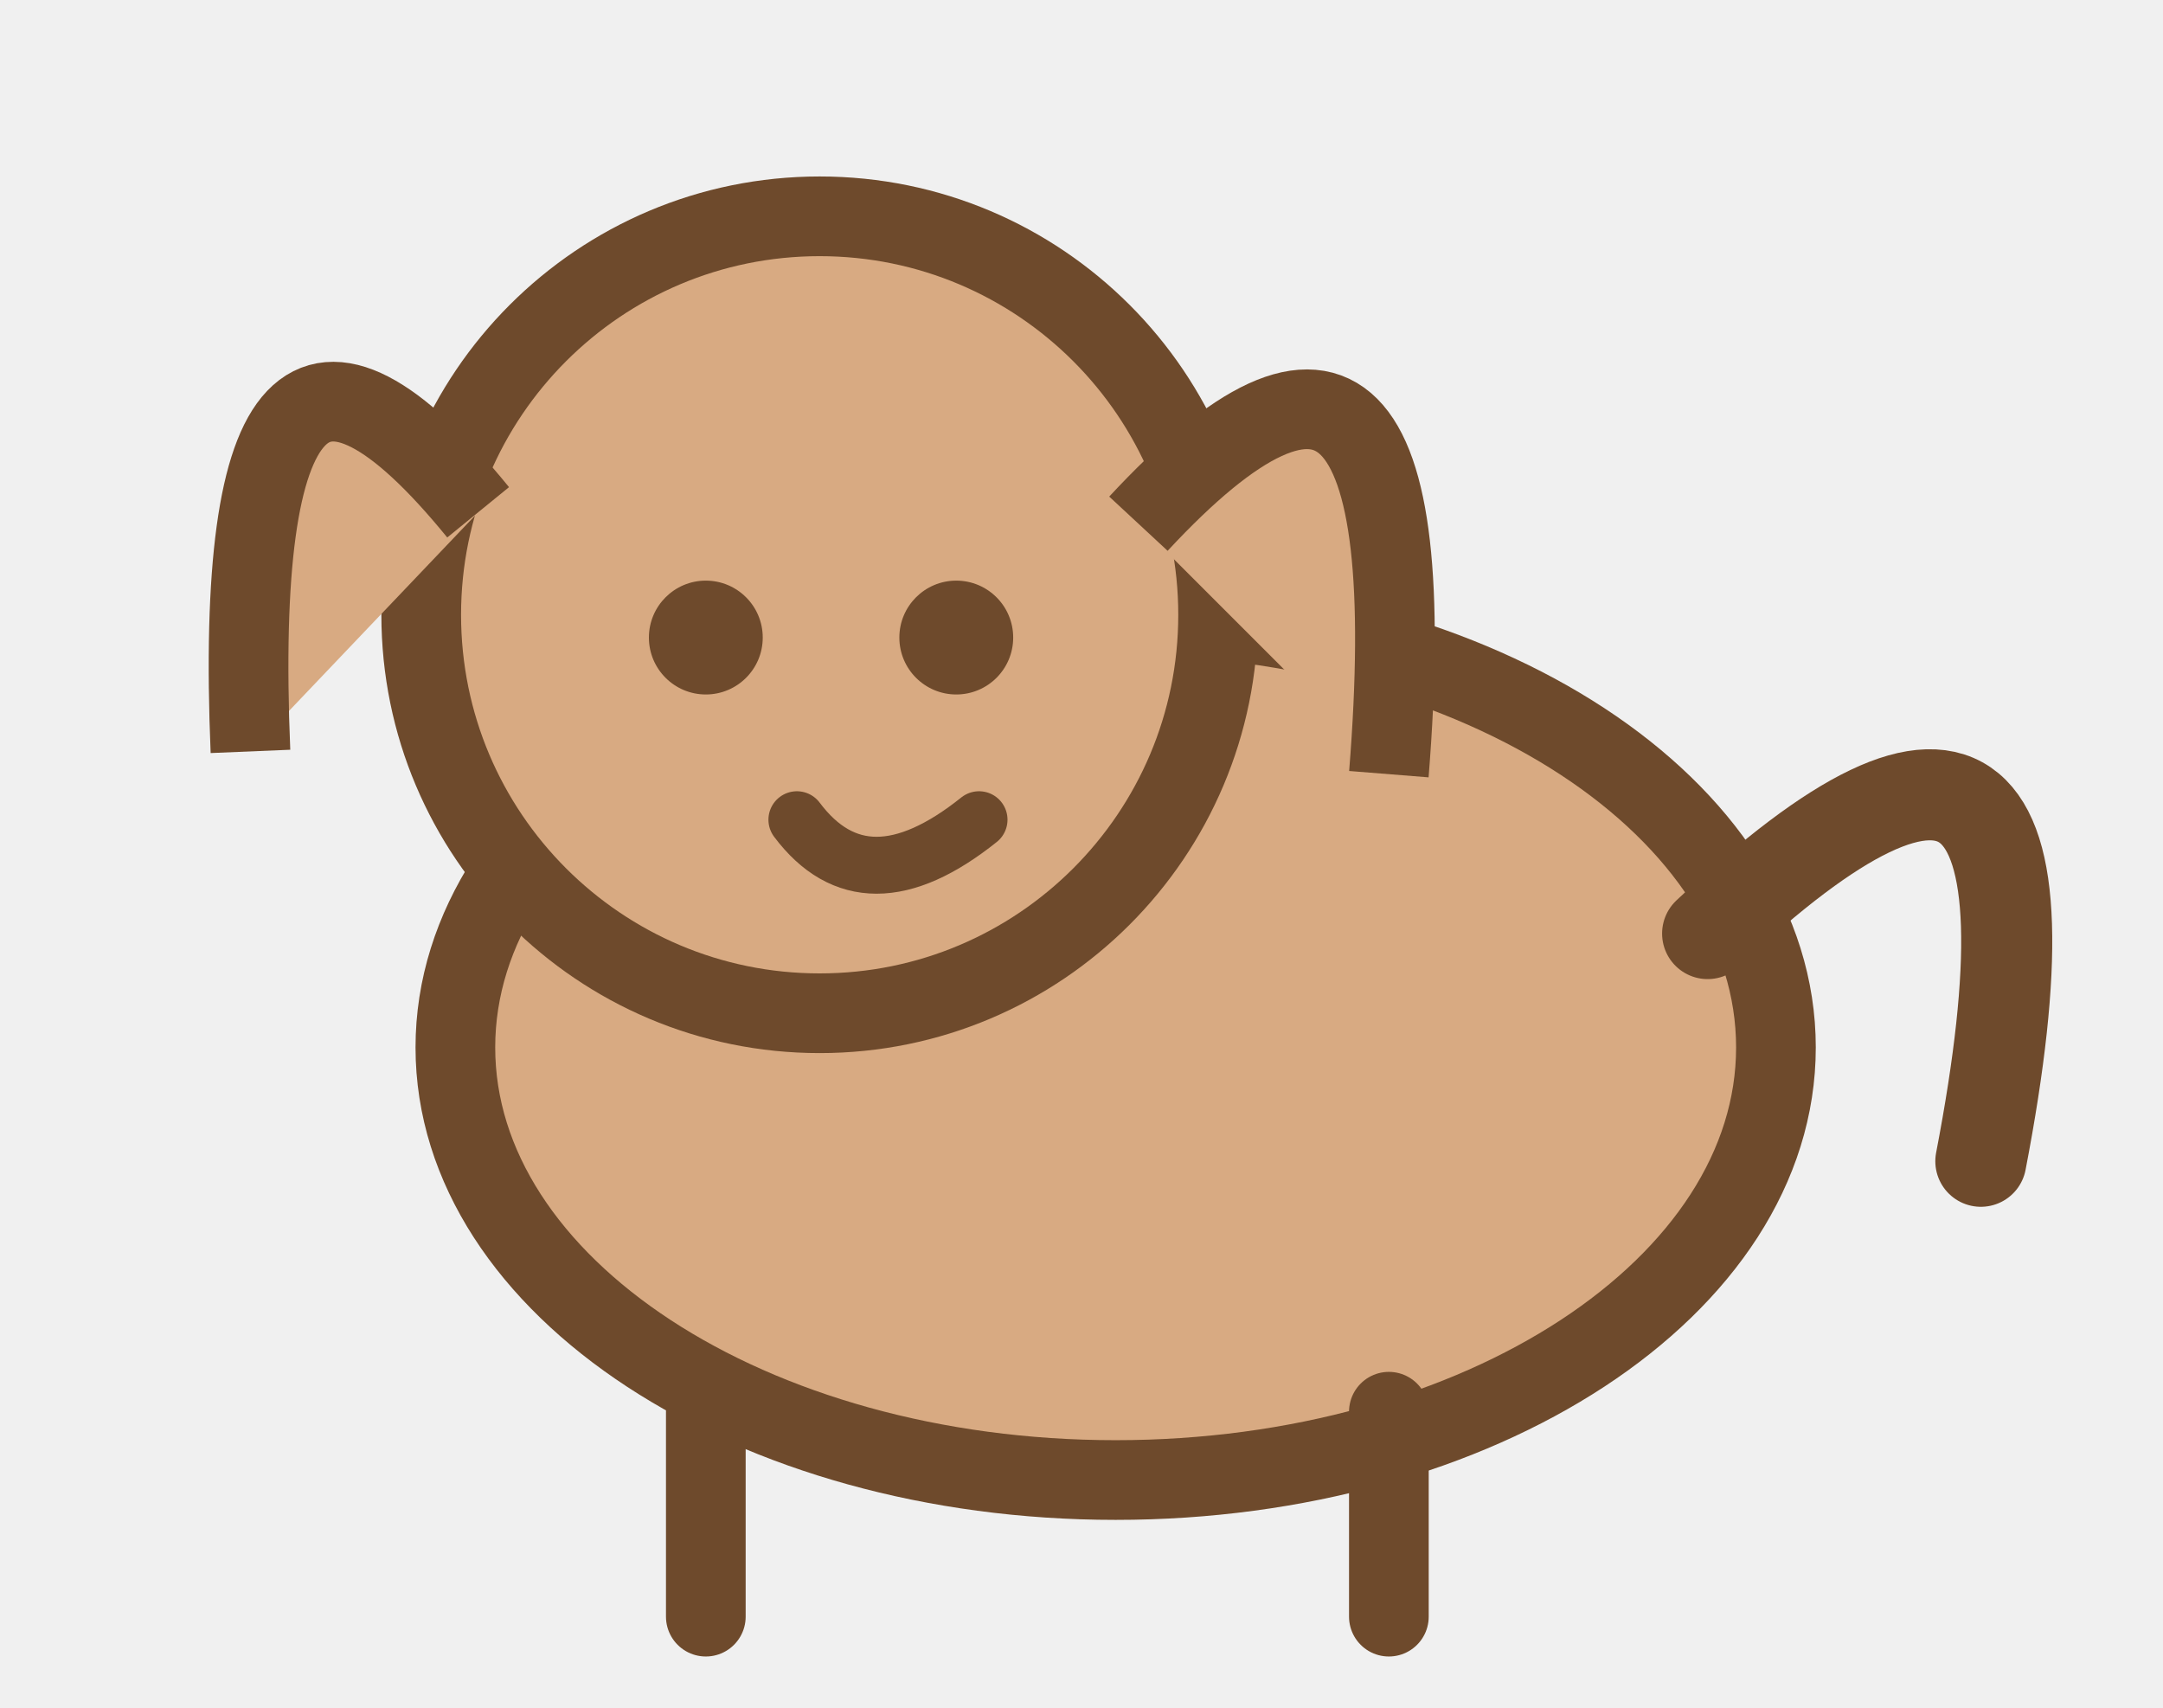
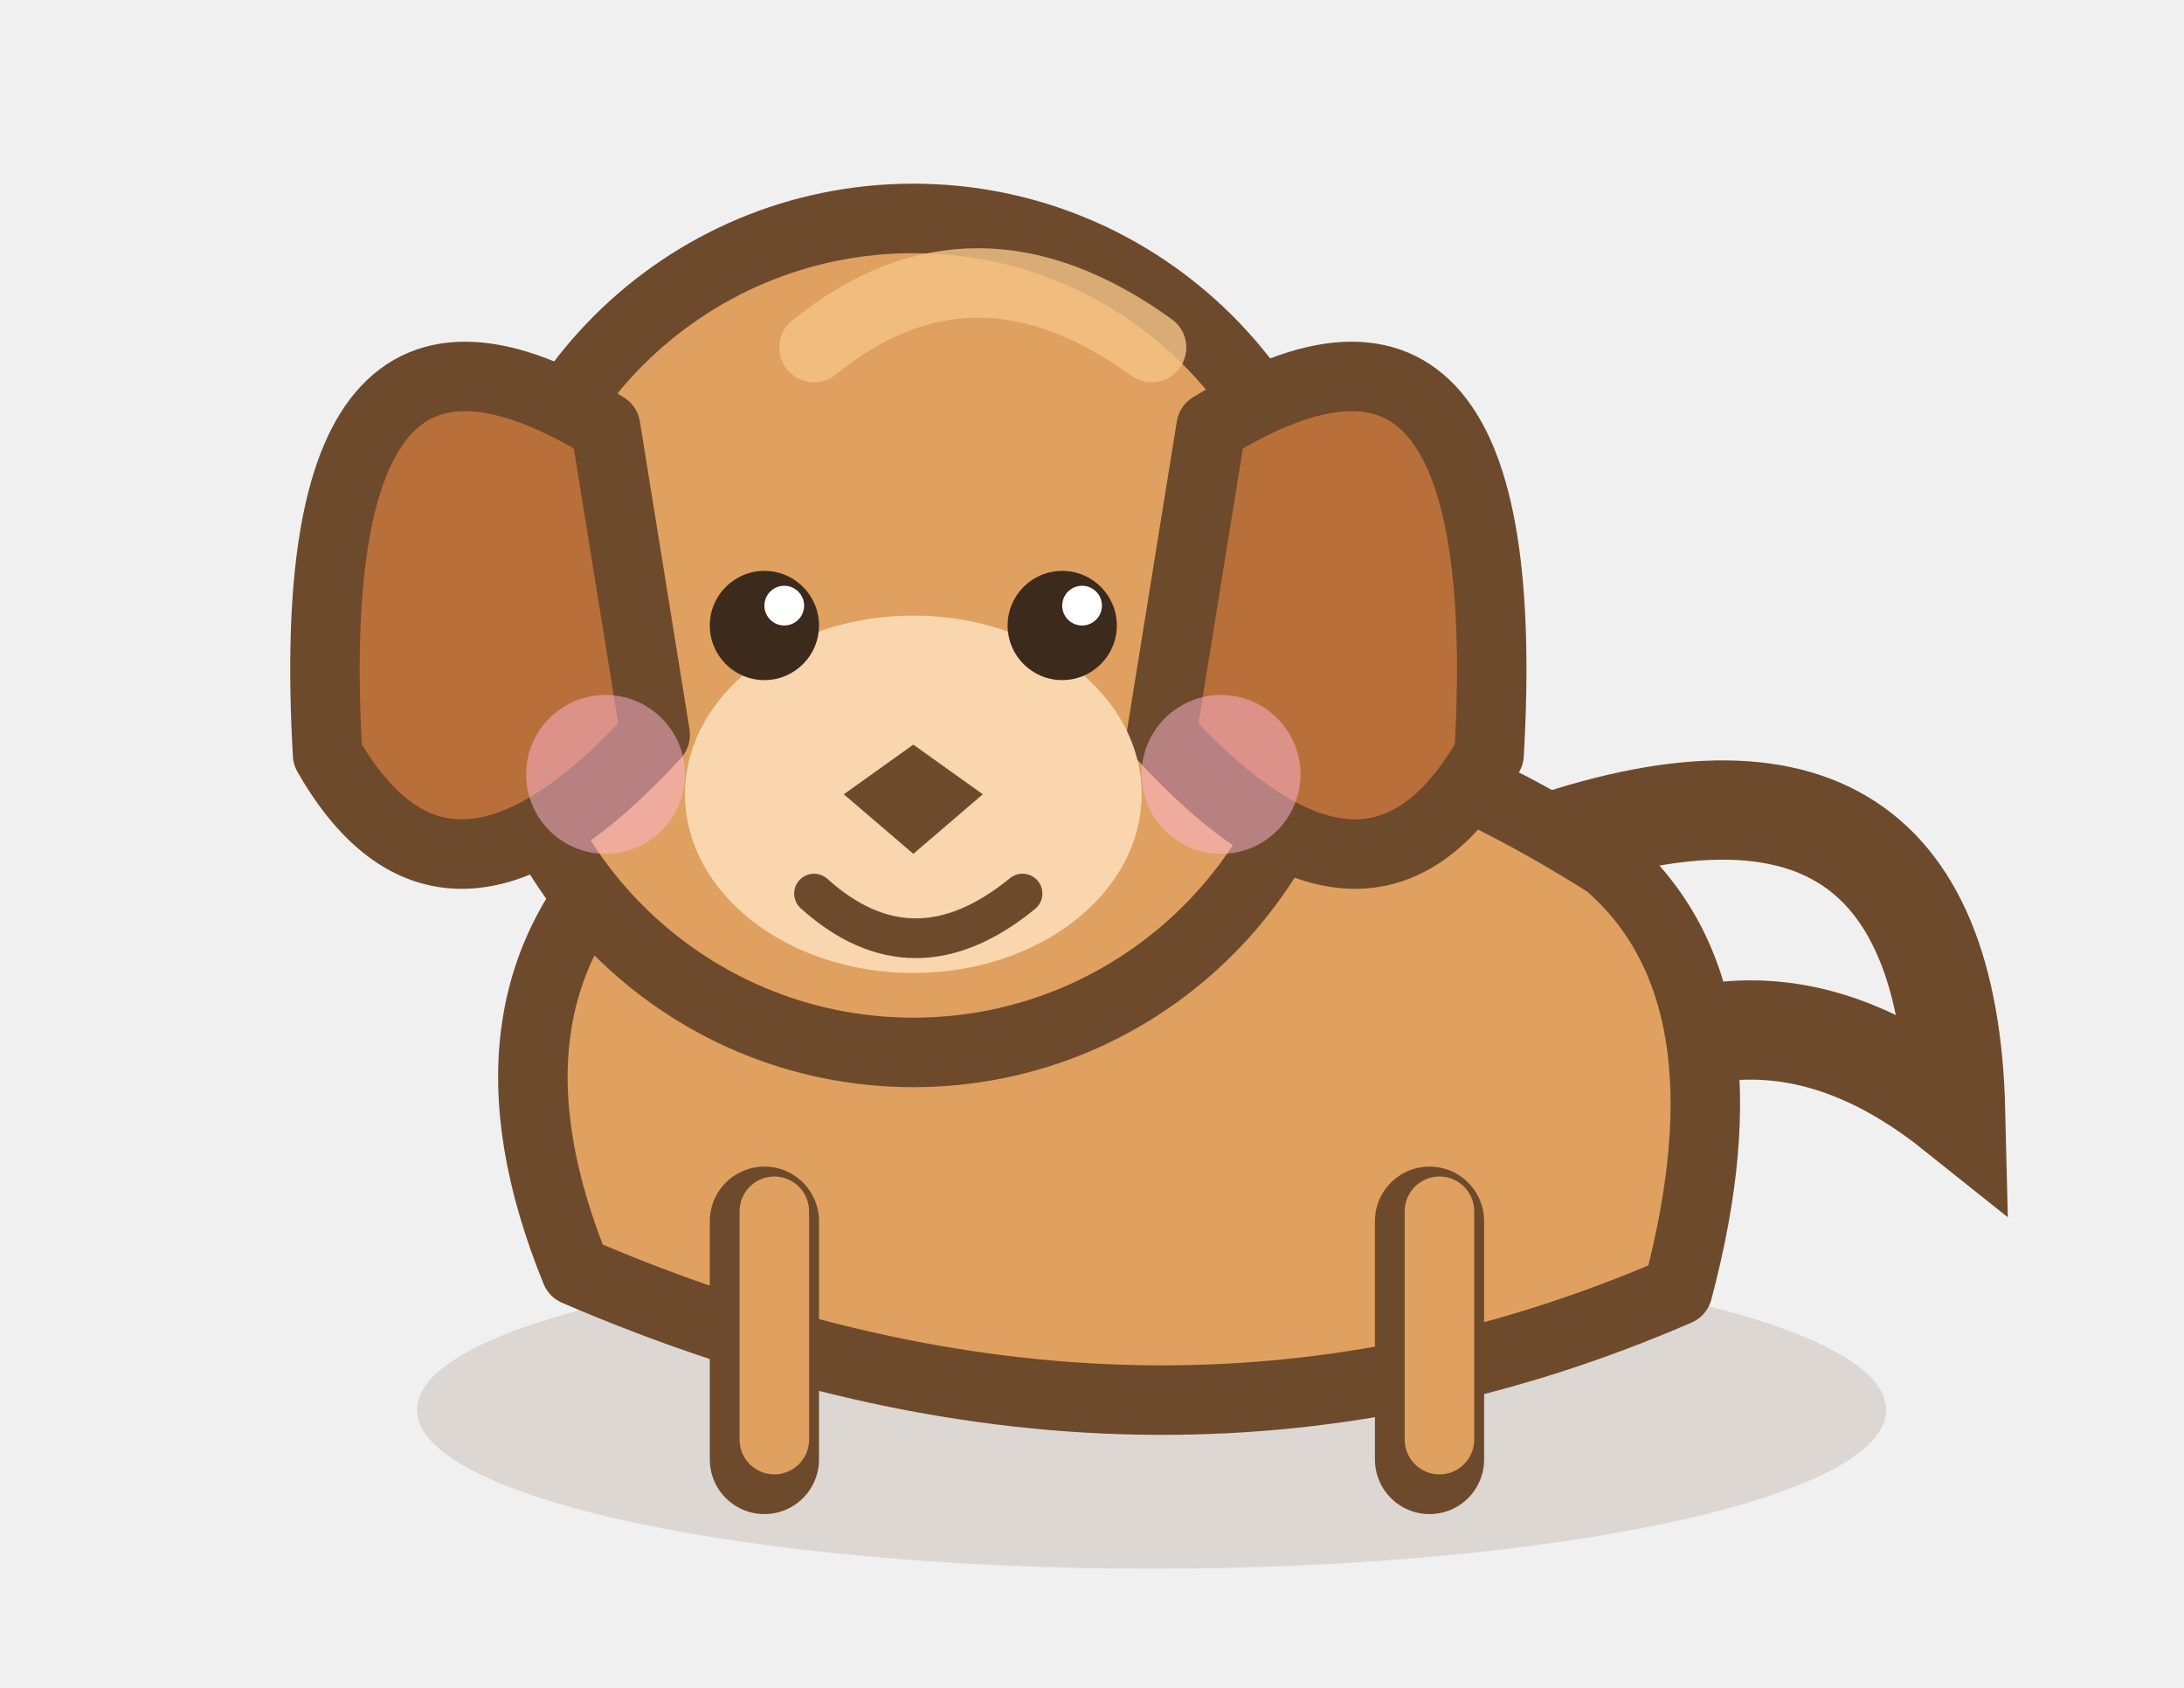
- <svg xmlns="http://www.w3.org/2000/svg" width="190" height="150" viewBox="0 0 190 150">
-   <ellipse cx="98" cy="92" rx="58" ry="38" fill="#D8AA82" stroke="#6E4A2C" stroke-width="7" />
-   <circle cx="72" cy="54" r="35" fill="#D8AA82" stroke="#6E4A2C" stroke-width="7" />
-   <path d="M42 45 Q20 18 22 66" fill="#D8AA82" stroke="#6E4A2C" stroke-width="7" />
-   <path d="M100 46 Q126 18 122 68" fill="#D8AA82" stroke="#6E4A2C" stroke-width="7" />
-   <circle cx="62" cy="56" r="5" fill="#6E4A2C" />
-   <circle cx="84" cy="56" r="5" fill="#6E4A2C" />
-   <path d="M70 72 Q76 80 86 72" fill="none" stroke="#6E4A2C" stroke-width="5" stroke-linecap="round" />
-   <path d="M150 82 Q184 50 174 102" fill="none" stroke="#6E4A2C" stroke-width="8" stroke-linecap="round" />
-   <path d="M62 124 V142 M122 124 V142" stroke="#6E4A2C" stroke-width="7" stroke-linecap="round" />
+ <svg xmlns="http://www.w3.org/2000/svg" width="220" height="170" viewBox="0 0 220 170">
+   <ellipse cx="116" cy="142" rx="74" ry="16" fill="#6E4A2C" opacity=".15" />
+   <path d="M153 86 Q196 70 197 112 Q177 96 157 111" fill="none" stroke="#6E4A2C" stroke-width="10" stroke-linecap="round" />
+   <path d="M64 85 Q110 54 162 87 Q177 100 169 130 Q116 153 58 128 Q47 101 64 85Z" fill="#DFA060" stroke="#6E4A2C" stroke-width="7" stroke-linejoin="round" />
+   <path d="M77 123 v24 M144 123 v24" stroke="#6E4A2C" stroke-width="11" stroke-linecap="round" />
+   <path d="M78 122 v23 M145 122 v23" stroke="#DFA060" stroke-width="7" stroke-linecap="round" />
+   <circle cx="92" cy="64" r="42" fill="#DFA060" stroke="#6E4A2C" stroke-width="7" />
+   <path d="M61 43 Q30 24 33 76 Q45 97 66 74Z" fill="#B96F3A" stroke="#6E4A2C" stroke-width="7" stroke-linejoin="round" />
+   <path d="M122 43 Q153 24 150 76 Q138 97 117 74Z" fill="#B96F3A" stroke="#6E4A2C" stroke-width="7" stroke-linejoin="round" />
+   <ellipse cx="92" cy="80" rx="23" ry="18" fill="#F9D6AD" />
+   <circle cx="77" cy="63" r="5.5" fill="#3C2A1C" />
+   <circle cx="107" cy="63" r="5.5" fill="#3C2A1C" />
+   <circle cx="79" cy="61" r="2" fill="#FFFFFF" />
+   <circle cx="109" cy="61" r="2" fill="#FFFFFF" />
+   <path d="M92 75 l7 5-7 6-7-6Z" fill="#6E4A2C" />
+   <path d="M82 90 Q92 99 103 90" fill="none" stroke="#6E4A2C" stroke-width="4" stroke-linecap="round" />
+   <circle cx="61" cy="78" r="8" fill="#FFB6D5" opacity=".5" />
+   <circle cx="123" cy="78" r="8" fill="#FFB6D5" opacity=".5" />
+   <path d="M82 35 Q98 22 116 35" fill="none" stroke="#F5C487" stroke-width="7" stroke-linecap="round" opacity=".8" />
</svg>
